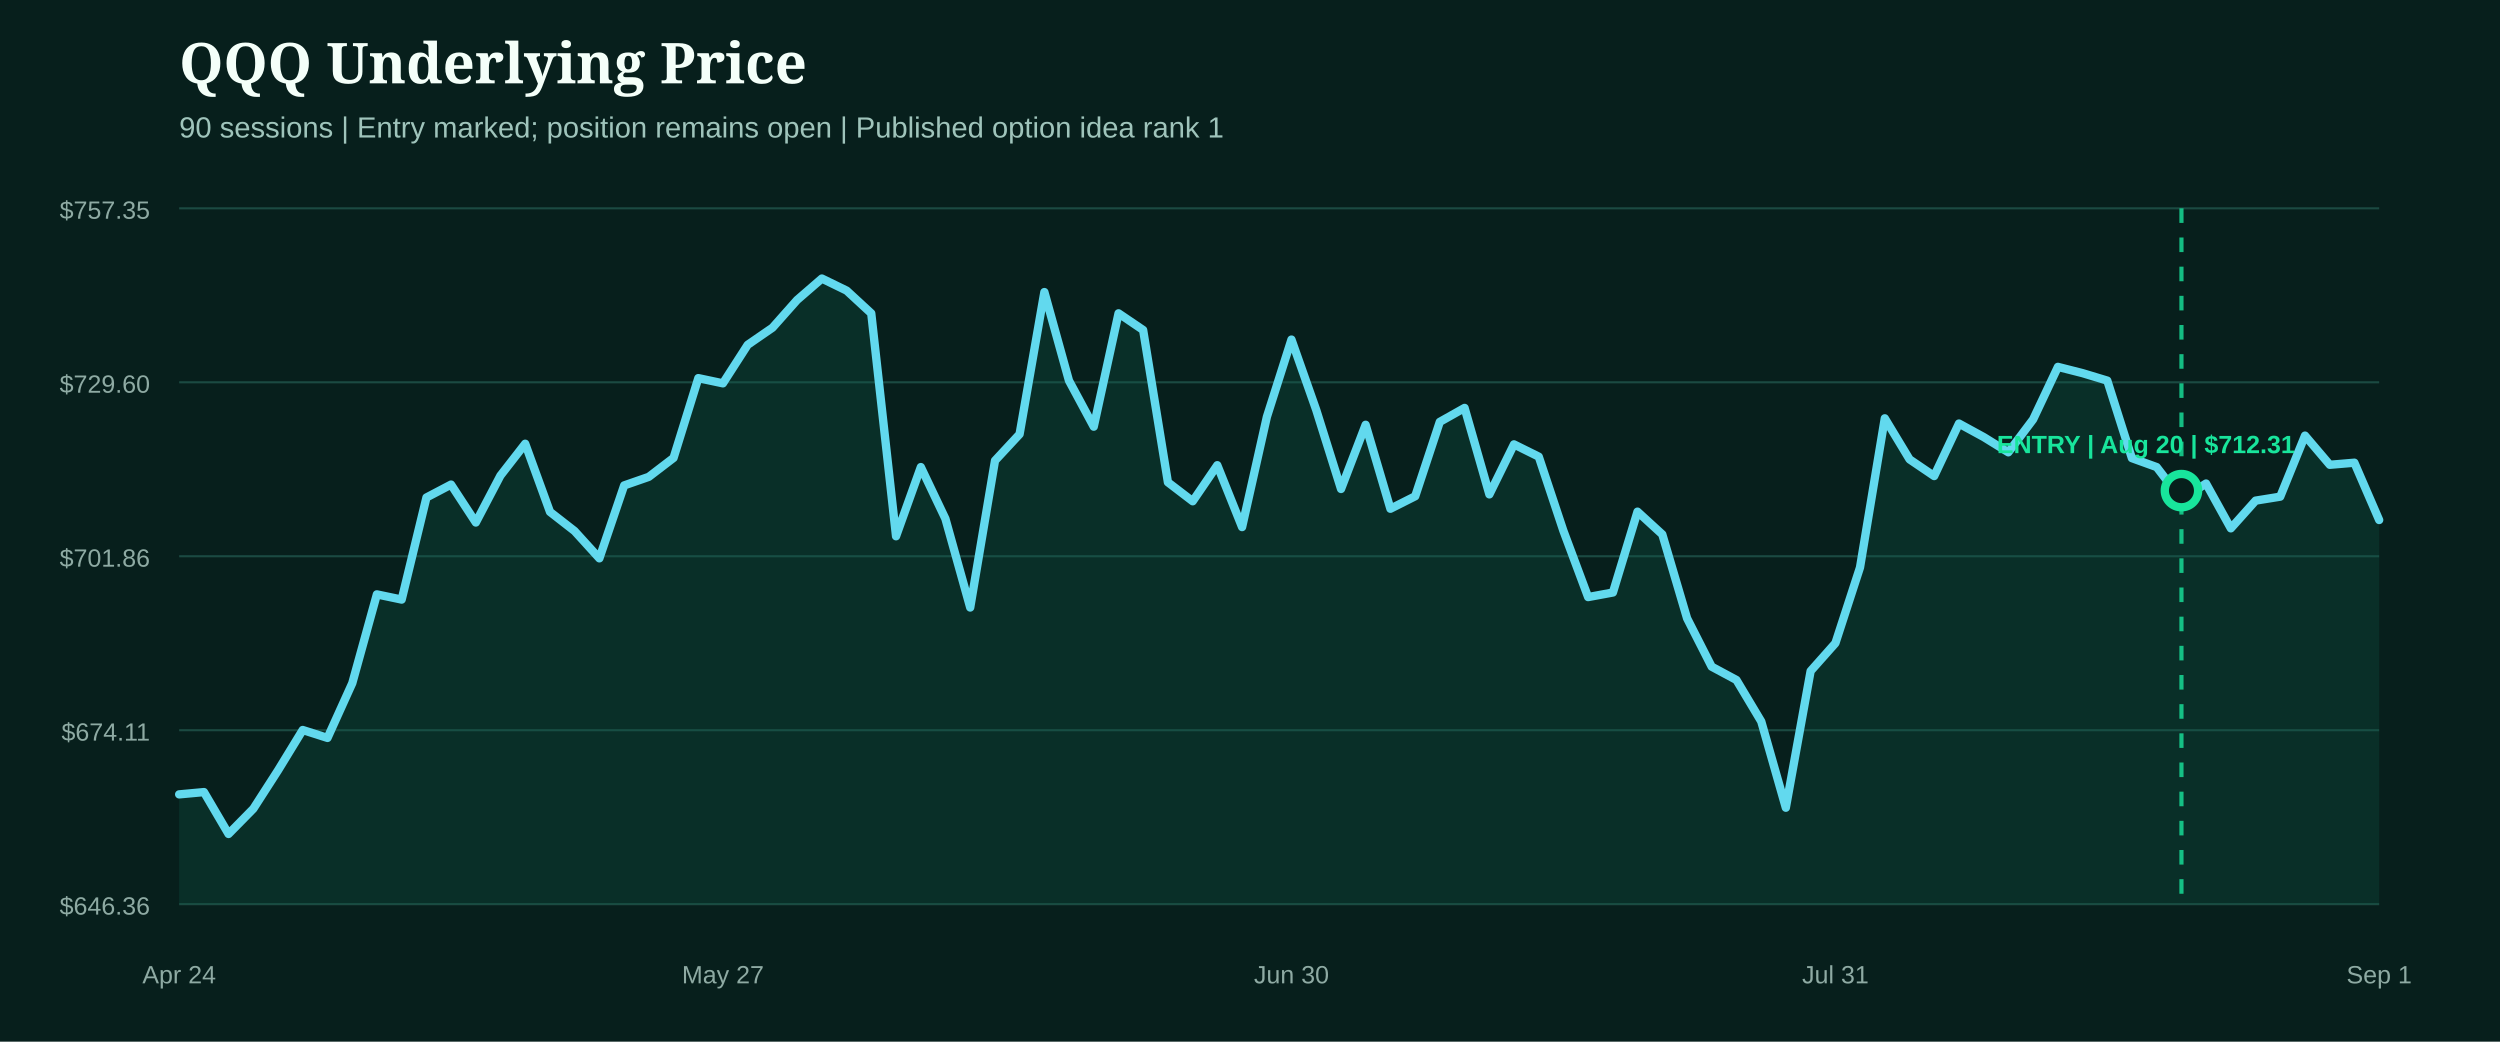
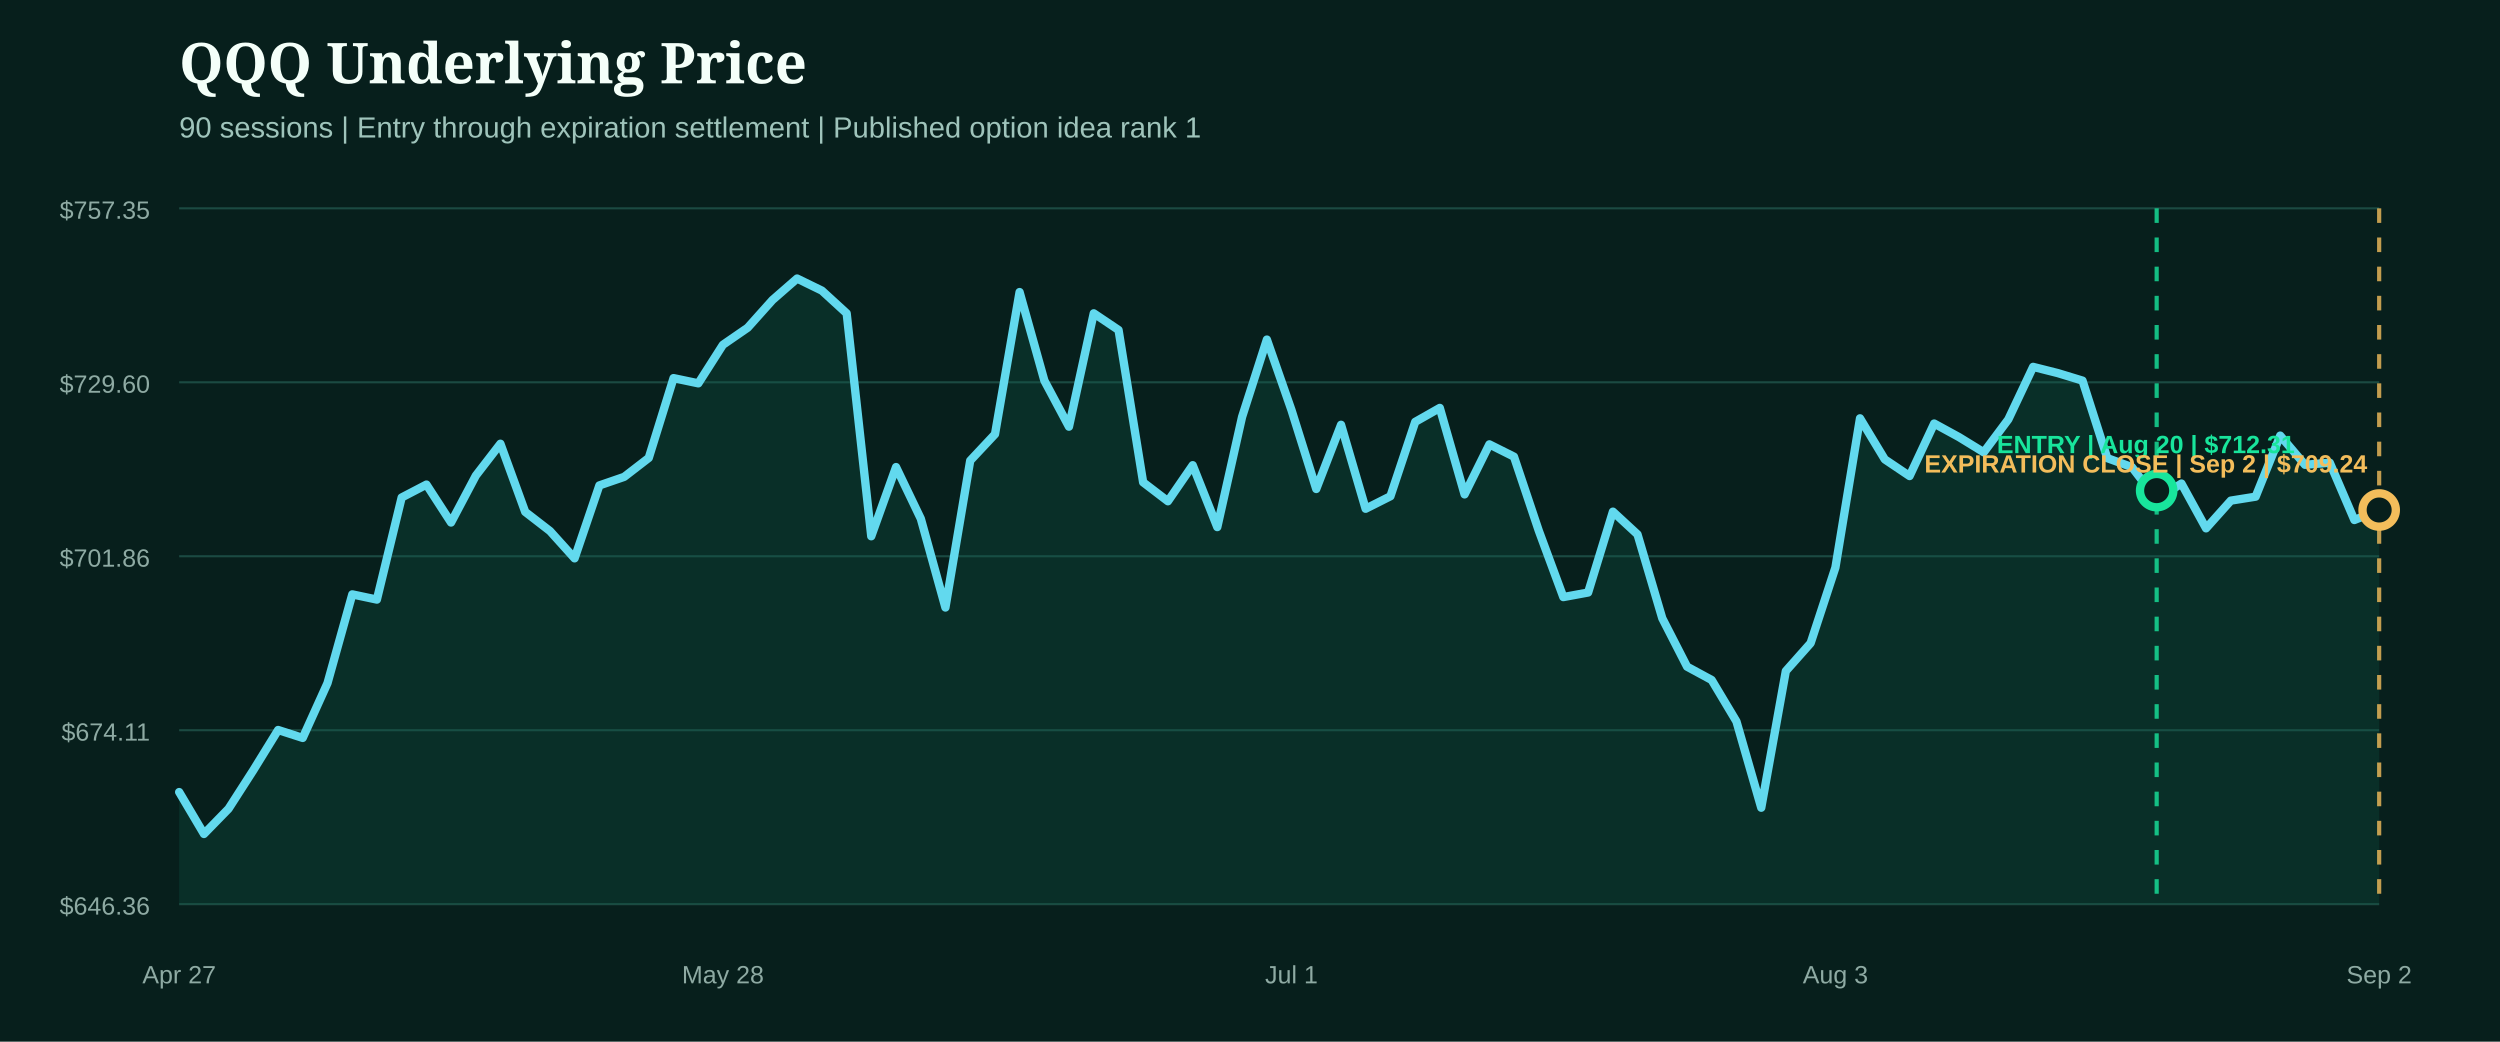
- <svg xmlns="http://www.w3.org/2000/svg" width="1200" height="500" viewBox="0 0 1200 500" role="img" aria-label="QQQ underlying price from entry">
+ <svg xmlns="http://www.w3.org/2000/svg" width="1200" height="500" viewBox="0 0 1200 500" role="img" aria-label="QQQ underlying price from entry through expiration close">
  <rect width="1200" height="500" fill="#071f1c" />
  <style>.head{fill:#f4fff9;font:800 27px Georgia,serif}.sub{fill:#9fc4bb;font:14px Arial,sans-serif}.axis{fill:#8eaaa3;font:12px Arial,sans-serif}.marker{font:800 12px Arial,sans-serif}</style>
  <text x="86" y="40" class="head">QQQ Underlying Price</text>
-   <text x="86" y="66" class="sub">90 sessions | Entry marked; position remains open | Published option idea rank 1</text>
+   <text x="86" y="66" class="sub">90 sessions | Entry through expiration settlement | Published option idea rank 1</text>
  <line x1="86" x2="1142" y1="100.0" y2="100.0" stroke="#1b4a42" stroke-width="1" />
  <text x="72" y="105.0" text-anchor="end" class="axis">$757.35</text>
  <line x1="86" x2="1142" y1="183.5" y2="183.5" stroke="#1b4a42" stroke-width="1" />
  <text x="72" y="188.5" text-anchor="end" class="axis">$729.60</text>
  <line x1="86" x2="1142" y1="267.0" y2="267.0" stroke="#1b4a42" stroke-width="1" />
  <text x="72" y="272.0" text-anchor="end" class="axis">$701.86</text>
  <line x1="86" x2="1142" y1="350.5" y2="350.5" stroke="#1b4a42" stroke-width="1" />
  <text x="72" y="355.5" text-anchor="end" class="axis">$674.11</text>
  <line x1="86" x2="1142" y1="434.0" y2="434.0" stroke="#1b4a42" stroke-width="1" />
  <text x="72" y="439.0" text-anchor="end" class="axis">$646.36</text>
-   <path d="M86.0,381.3 L97.9,380.2 L109.7,400.3 L121.6,388.2 L133.5,369.7 L145.3,350.4 L157.2,354.2 L169.1,327.9 L180.9,285.3 L192.8,287.8 L204.7,238.8 L216.5,232.6 L228.4,250.8 L240.2,228.3 L252.1,213.0 L264.0,245.7 L275.8,254.9 L287.7,268.0 L299.6,233.0 L311.4,228.9 L323.3,219.8 L335.2,181.5 L347.0,184.0 L358.9,165.5 L370.8,157.3 L382.6,144.0 L394.5,133.7 L406.4,139.5 L418.2,150.4 L430.1,257.4 L442.0,224.2 L453.8,249.0 L465.7,291.6 L477.6,221.1 L489.4,208.4 L501.3,140.2 L513.1,182.7 L525.0,204.8 L536.9,150.4 L548.7,158.4 L560.6,231.5 L572.5,240.6 L584.3,223.3 L596.2,253.0 L608.1,200.1 L619.9,163.0 L631.8,196.8 L643.7,234.7 L655.5,203.9 L667.4,244.2 L679.3,238.2 L691.1,202.5 L703.0,195.8 L714.9,237.3 L726.7,213.3 L738.6,219.2 L750.4,254.7 L762.3,286.6 L774.2,284.4 L786.0,245.6 L797.9,256.5 L809.8,296.8 L821.6,320.0 L833.5,326.4 L845.4,346.3 L857.2,387.7 L869.1,322.1 L881.0,308.7 L892.8,272.4 L904.7,200.8 L916.6,220.5 L928.4,228.5 L940.3,203.3 L952.2,209.8 L964.0,217.1 L975.9,201.3 L987.8,176.1 L999.6,179.1 L1011.5,182.7 L1023.3,219.9 L1035.2,224.2 L1047.1,239.7 L1058.9,232.1 L1070.8,253.6 L1082.7,240.3 L1094.5,238.4 L1106.4,209.1 L1118.3,223.1 L1130.1,222.1 L1142.0,249.6 L1142.0,434.0 L86.0,434.0 Z" fill="#0f5949" opacity="0.28" />
-   <path d="M86.0,381.3 L97.9,380.2 L109.7,400.3 L121.6,388.2 L133.5,369.7 L145.3,350.4 L157.2,354.2 L169.1,327.9 L180.9,285.3 L192.8,287.8 L204.7,238.8 L216.5,232.6 L228.4,250.8 L240.2,228.3 L252.1,213.0 L264.0,245.7 L275.8,254.9 L287.7,268.0 L299.6,233.0 L311.4,228.9 L323.3,219.8 L335.2,181.5 L347.0,184.0 L358.9,165.5 L370.8,157.3 L382.6,144.0 L394.5,133.7 L406.4,139.5 L418.2,150.4 L430.1,257.4 L442.0,224.2 L453.8,249.0 L465.7,291.6 L477.6,221.1 L489.4,208.4 L501.3,140.2 L513.1,182.7 L525.0,204.8 L536.9,150.4 L548.7,158.4 L560.6,231.5 L572.5,240.6 L584.3,223.3 L596.2,253.0 L608.1,200.1 L619.9,163.0 L631.8,196.8 L643.7,234.7 L655.5,203.9 L667.4,244.2 L679.3,238.2 L691.1,202.5 L703.0,195.8 L714.9,237.3 L726.7,213.3 L738.6,219.2 L750.4,254.7 L762.3,286.6 L774.2,284.4 L786.0,245.6 L797.9,256.5 L809.8,296.8 L821.6,320.0 L833.5,326.4 L845.4,346.3 L857.2,387.7 L869.1,322.1 L881.0,308.7 L892.8,272.4 L904.7,200.8 L916.6,220.5 L928.4,228.5 L940.3,203.3 L952.2,209.8 L964.0,217.1 L975.9,201.3 L987.8,176.1 L999.6,179.1 L1011.5,182.7 L1023.3,219.9 L1035.2,224.2 L1047.1,239.7 L1058.9,232.1 L1070.8,253.6 L1082.7,240.3 L1094.5,238.4 L1106.4,209.1 L1118.3,223.1 L1130.1,222.1 L1142.0,249.6" fill="none" stroke="#62d9ee" stroke-width="4" stroke-linecap="round" stroke-linejoin="round" />
+   <path d="M86.0,380.2 L97.9,400.3 L109.7,388.2 L121.6,369.7 L133.5,350.4 L145.3,354.2 L157.2,327.9 L169.1,285.3 L180.9,287.8 L192.8,238.8 L204.7,232.6 L216.5,250.8 L228.4,228.3 L240.2,213.0 L252.1,245.7 L264.0,254.9 L275.8,268.0 L287.7,233.0 L299.6,228.9 L311.4,219.8 L323.3,181.5 L335.2,184.0 L347.0,165.5 L358.9,157.3 L370.8,144.0 L382.6,133.7 L394.5,139.5 L406.4,150.4 L418.2,257.4 L430.1,224.2 L442.0,249.0 L453.8,291.6 L465.7,221.1 L477.6,208.4 L489.4,140.2 L501.3,182.7 L513.1,204.8 L525.0,150.4 L536.9,158.4 L548.7,231.5 L560.6,240.6 L572.5,223.3 L584.3,253.0 L596.2,200.1 L608.1,163.0 L619.9,196.8 L631.8,234.7 L643.7,203.9 L655.5,244.2 L667.4,238.2 L679.3,202.5 L691.1,195.8 L703.0,237.3 L714.9,213.3 L726.7,219.2 L738.6,254.7 L750.4,286.6 L762.3,284.4 L774.2,245.6 L786.0,256.5 L797.9,296.8 L809.8,320.0 L821.6,326.4 L833.5,346.3 L845.4,387.7 L857.2,322.1 L869.1,308.7 L881.0,272.4 L892.8,200.8 L904.7,220.5 L916.6,228.5 L928.4,203.3 L940.3,209.8 L952.2,217.1 L964.0,201.3 L975.9,176.1 L987.8,179.1 L999.6,182.7 L1011.5,219.9 L1023.3,224.2 L1035.2,239.7 L1047.1,232.1 L1058.9,253.6 L1070.8,240.3 L1082.7,238.4 L1094.5,209.1 L1106.4,223.1 L1118.3,222.1 L1130.1,249.6 L1142.0,244.8 L1142.0,434.0 L86.0,434.0 Z" fill="#0f5949" opacity="0.28" />
+   <path d="M86.0,380.2 L97.9,400.3 L109.7,388.2 L121.6,369.7 L133.5,350.4 L145.3,354.2 L157.2,327.9 L169.1,285.3 L180.9,287.8 L192.8,238.8 L204.7,232.6 L216.5,250.8 L228.4,228.3 L240.2,213.0 L252.1,245.7 L264.0,254.9 L275.8,268.0 L287.7,233.0 L299.6,228.9 L311.4,219.8 L323.3,181.5 L335.2,184.0 L347.0,165.5 L358.9,157.3 L370.8,144.0 L382.6,133.7 L394.5,139.5 L406.4,150.4 L418.2,257.4 L430.1,224.2 L442.0,249.0 L453.8,291.6 L465.7,221.1 L477.6,208.4 L489.4,140.2 L501.3,182.7 L513.1,204.8 L525.0,150.4 L536.9,158.4 L548.7,231.5 L560.6,240.6 L572.5,223.3 L584.3,253.0 L596.2,200.1 L608.1,163.0 L619.9,196.8 L631.8,234.7 L643.7,203.9 L655.5,244.2 L667.4,238.2 L679.3,202.5 L691.1,195.8 L703.0,237.3 L714.9,213.3 L726.7,219.2 L738.6,254.7 L750.4,286.6 L762.3,284.4 L774.2,245.6 L786.0,256.5 L797.9,296.8 L809.8,320.0 L821.6,326.4 L833.5,346.3 L845.4,387.7 L857.2,322.1 L869.1,308.7 L881.0,272.4 L892.8,200.8 L904.7,220.5 L916.6,228.5 L928.4,203.3 L940.3,209.8 L952.2,217.1 L964.0,201.3 L975.9,176.1 L987.8,179.1 L999.6,182.7 L1011.5,219.9 L1023.3,224.2 L1035.2,239.7 L1047.1,232.1 L1058.9,253.6 L1070.8,240.3 L1082.7,238.4 L1094.5,209.1 L1106.4,223.1 L1118.3,222.1 L1130.1,249.6 L1142.0,244.8" fill="none" stroke="#62d9ee" stroke-width="4" stroke-linecap="round" stroke-linejoin="round" />
  <g>
-     <line x1="1047.1" x2="1047.1" y1="100" y2="434" stroke="#18e59c" stroke-width="2" stroke-dasharray="7 7" opacity="0.8" />
-     <circle cx="1047.1" cy="235.5" r="8" fill="#071f1c" stroke="#18e59c" stroke-width="4" />
+     <line x1="1035.2" x2="1035.2" y1="100" y2="434" stroke="#18e59c" stroke-width="2" stroke-dasharray="7 7" opacity="0.8" />
+     <circle cx="1035.2" cy="235.5" r="8" fill="#071f1c" stroke="#18e59c" stroke-width="4" />
    <text x="1030.0" y="217.5" text-anchor="middle" class="marker" fill="#18e59c">ENTRY | Aug 20 | $712.31</text>
  </g>
-   <text x="86.0" y="472" text-anchor="middle" class="axis">Apr 24</text>
-   <text x="347.0" y="472" text-anchor="middle" class="axis">May 27</text>
-   <text x="619.9" y="472" text-anchor="middle" class="axis">Jun 30</text>
-   <text x="881.0" y="472" text-anchor="middle" class="axis">Jul 31</text>
-   <text x="1142.0" y="472" text-anchor="middle" class="axis">Sep 1</text>
+   <g>
+     <line x1="1142.0" x2="1142.0" y1="100" y2="434" stroke="#f3bd5b" stroke-width="2" stroke-dasharray="7 7" opacity="0.8" />
+     <circle cx="1142.0" cy="244.8" r="8" fill="#071f1c" stroke="#f3bd5b" stroke-width="4" />
+     <text x="1030.0" y="226.8" text-anchor="middle" class="marker" fill="#f3bd5b">EXPIRATION CLOSE | Sep 2 | $709.24</text>
+   </g>
+   <text x="86.0" y="472" text-anchor="middle" class="axis">Apr 27</text>
+   <text x="347.0" y="472" text-anchor="middle" class="axis">May 28</text>
+   <text x="619.9" y="472" text-anchor="middle" class="axis">Jul 1</text>
+   <text x="881.0" y="472" text-anchor="middle" class="axis">Aug 3</text>
+   <text x="1142.0" y="472" text-anchor="middle" class="axis">Sep 2</text>
</svg>
